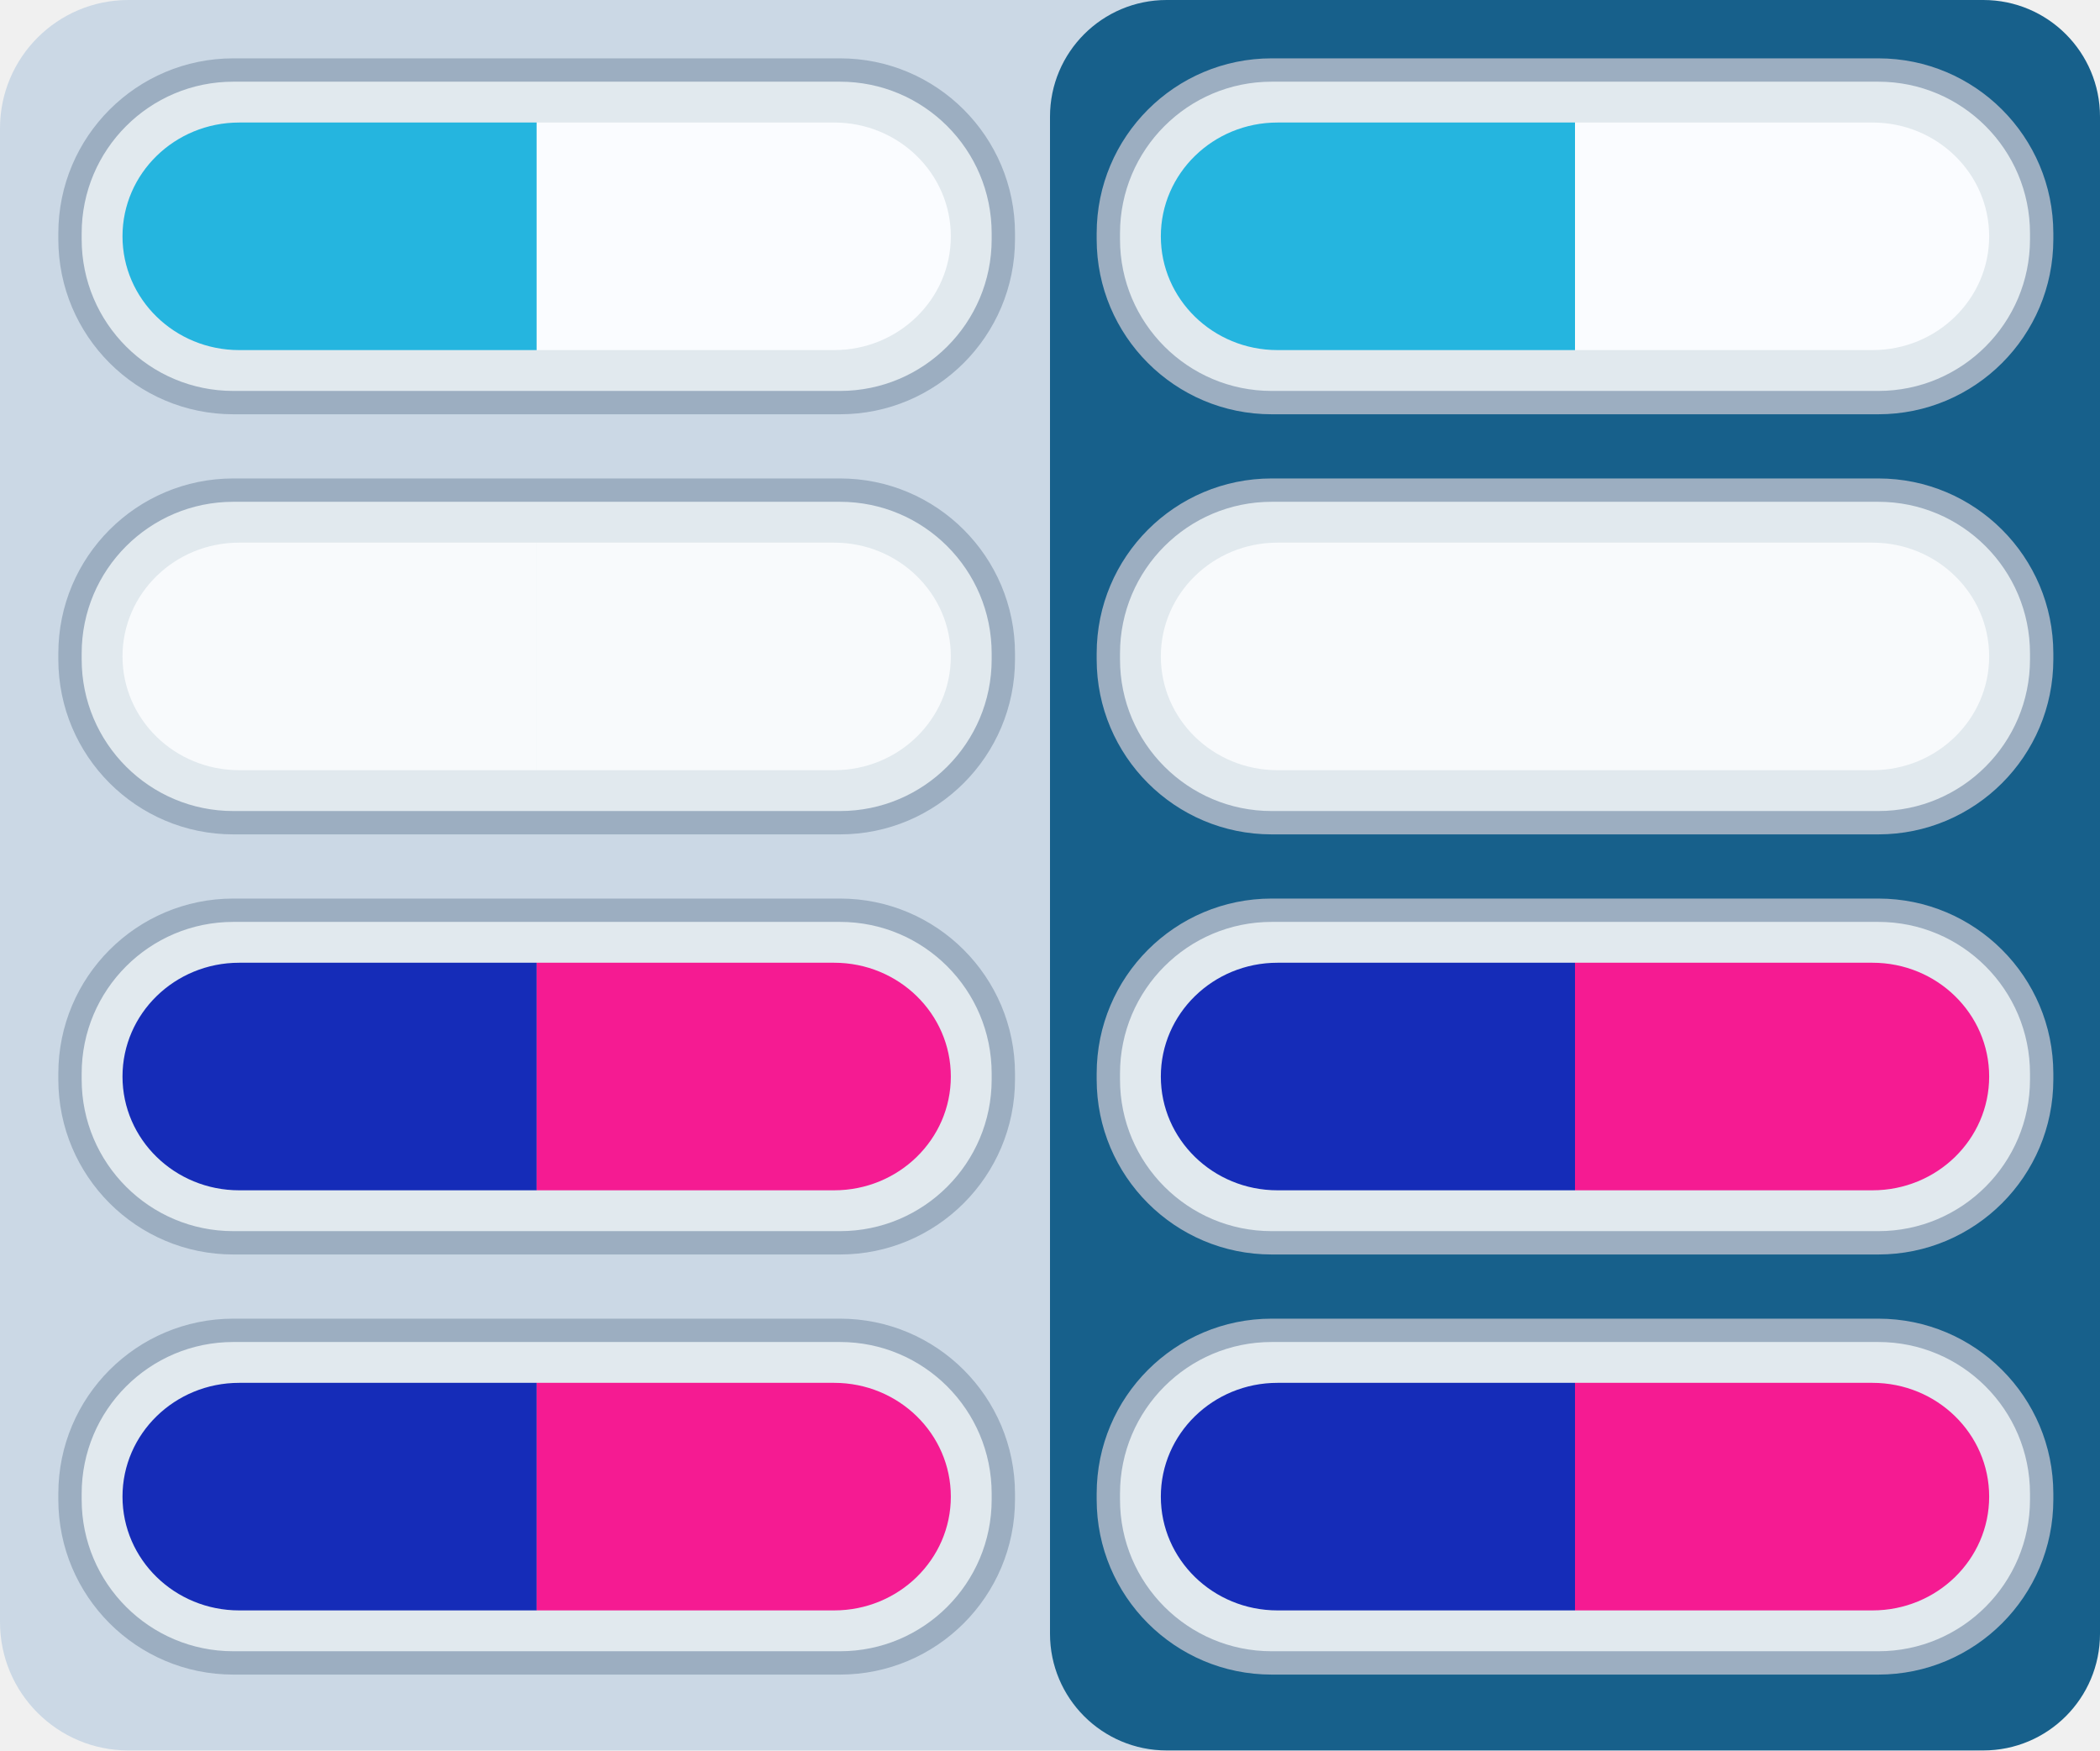
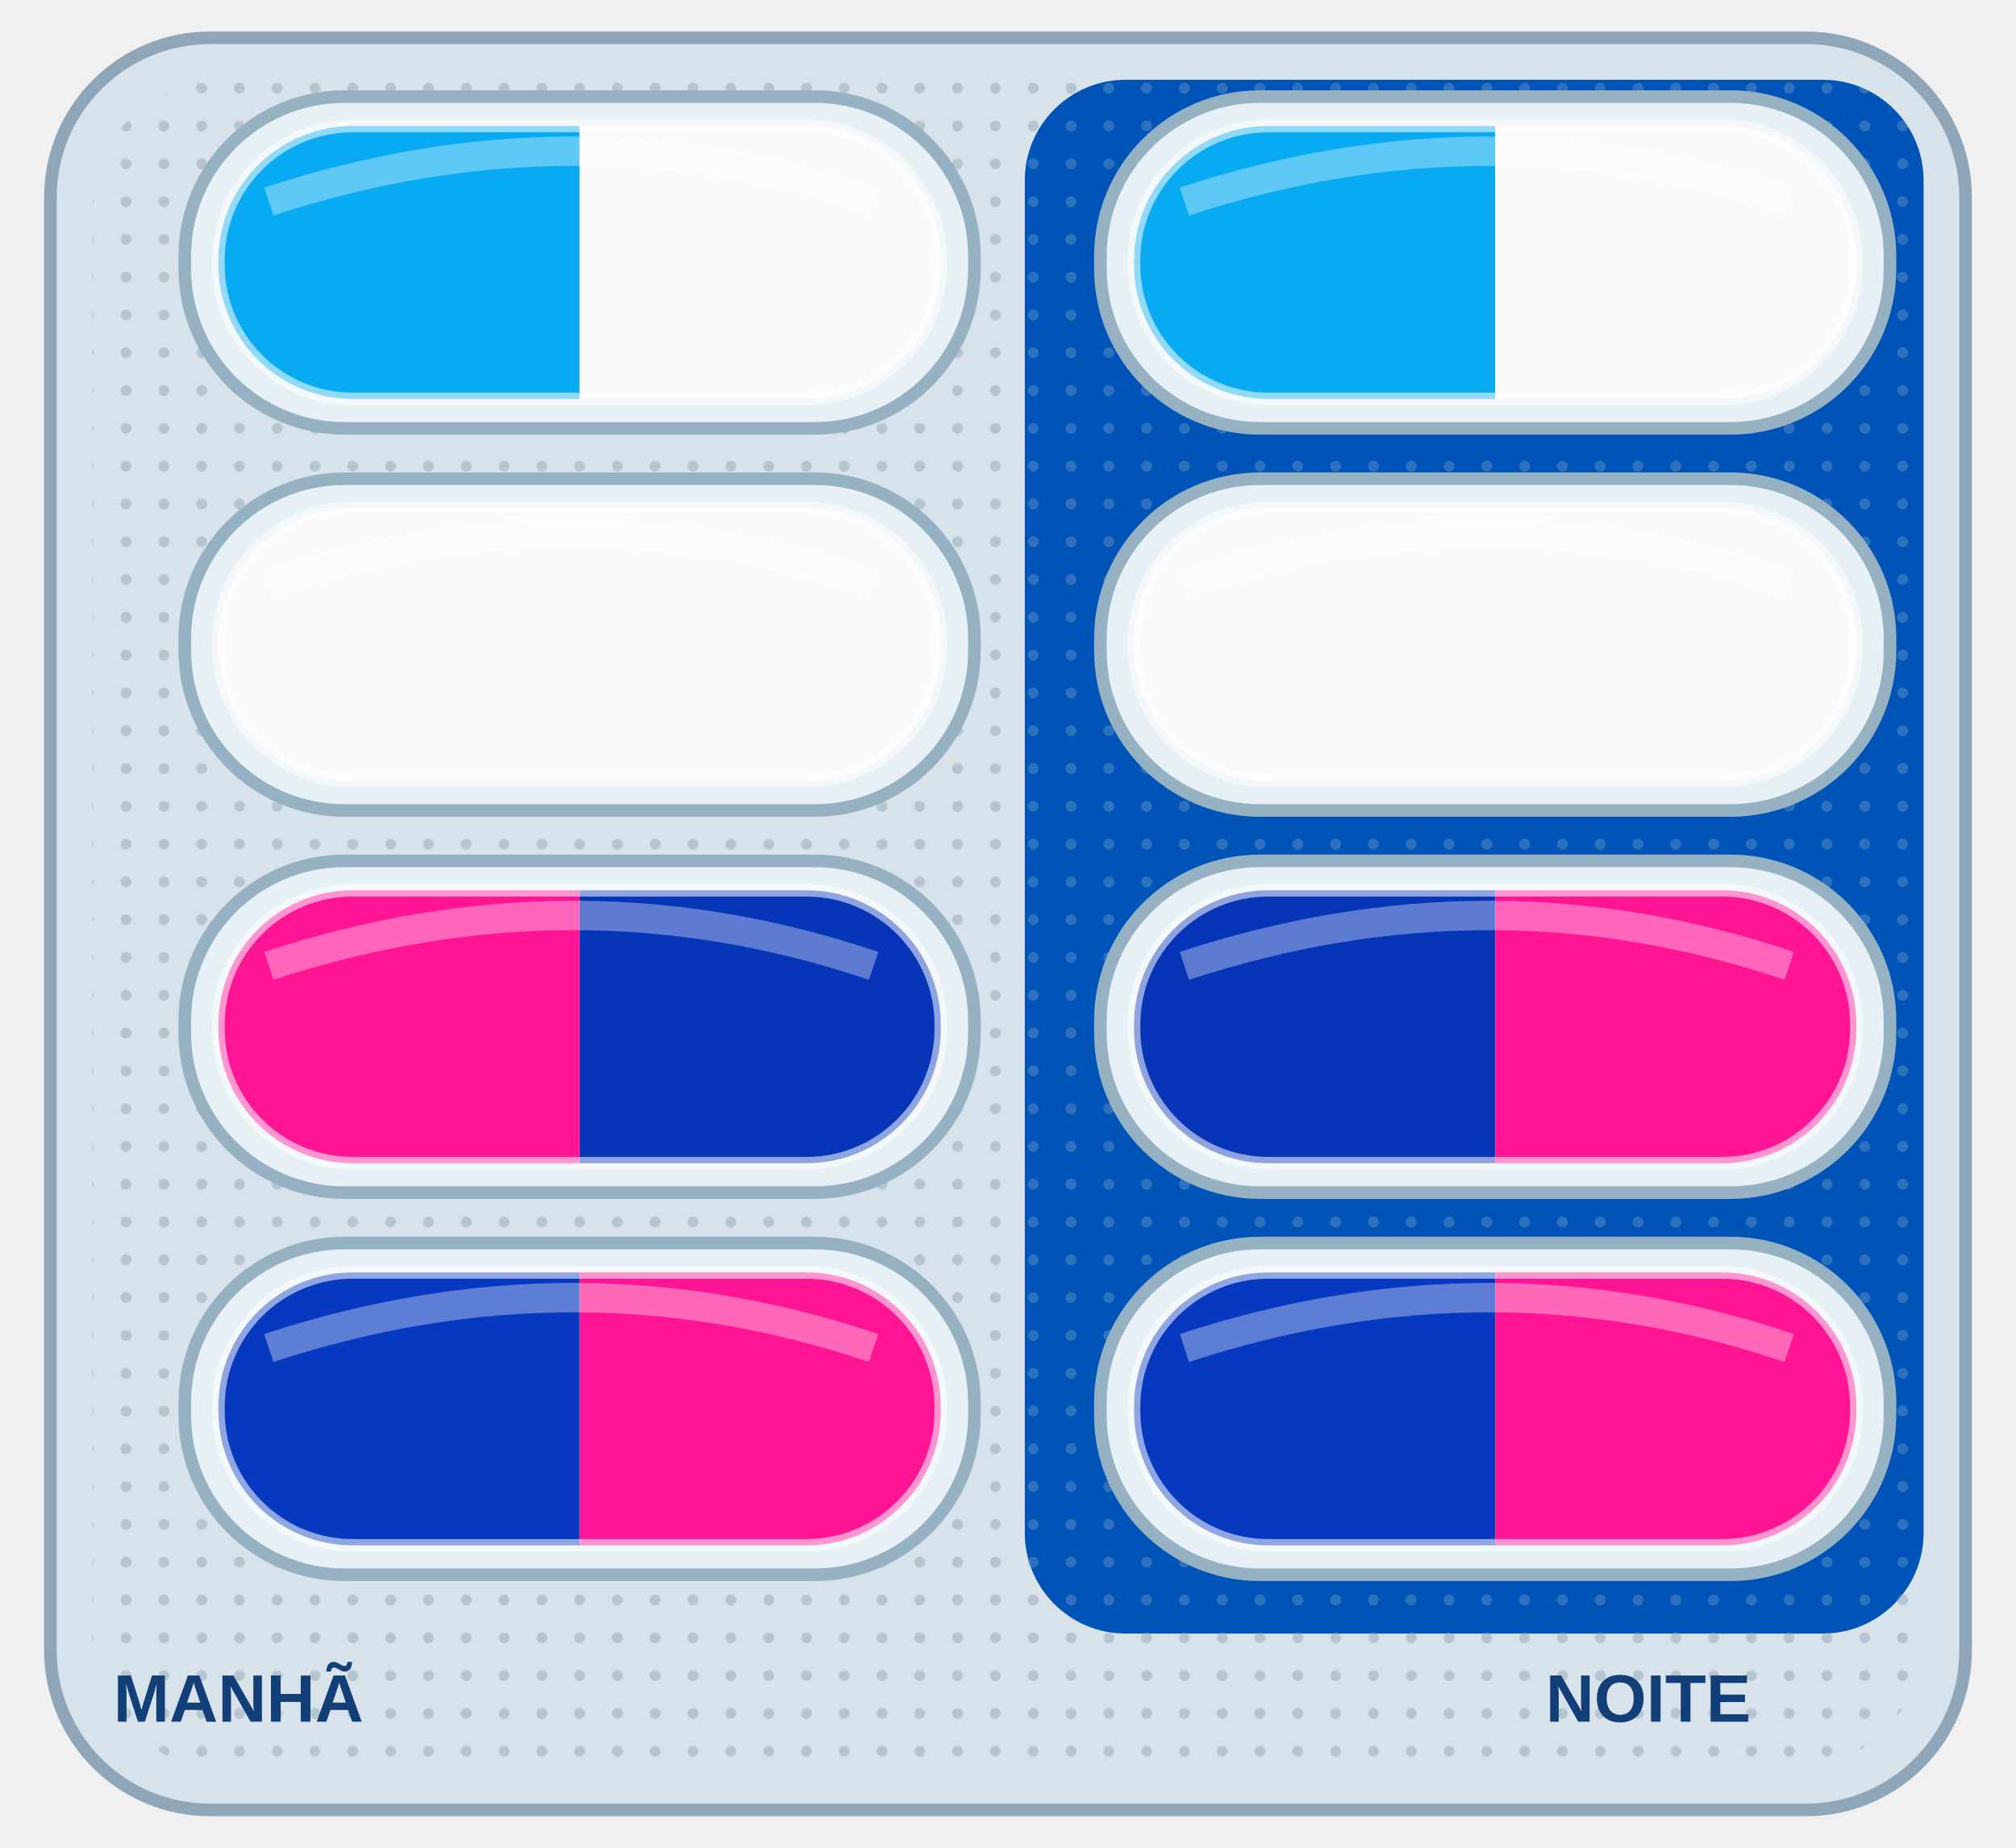
- <svg xmlns="http://www.w3.org/2000/svg" viewBox="0 0 360 300">
-   <rect width="360" height="300" rx="22" fill="#cbd8e5" />
-   <rect x="180" width="180" height="300" rx="20" fill="#17608b" />
-   <rect x="12" y="12" width="160" height="57" rx="28" fill="#e1e9ee" stroke="#9caec1" stroke-width="4" />
-   <clipPath id="p0">
-     <rect x="21" y="21" width="142" height="39" rx="20" />
-   </clipPath>
-   <g clip-path="url(#p0)">
-     <rect x="21" y="21" width="71" height="39" fill="#25b5df" />
-     <rect x="92" y="21" width="71" height="39" fill="#fafcff" />
+ <svg xmlns="http://www.w3.org/2000/svg" viewBox="0 0 480 440" role="img" aria-label="Ilustração da cartela com oito unidades, quatro para manhã e quatro para noite">
+   <defs>
+     <pattern id="foil" width="9" height="9" patternUnits="userSpaceOnUse">
+       <circle cx="3" cy="3" r="1.3" fill="#b5c5d0" />
+     </pattern>
+   </defs>
+   <rect x="12" y="9" width="456" height="422" rx="38" fill="#d7e2eb" stroke="#8ea6b7" stroke-width="3" />
+   <rect x="22" y="19" width="436" height="402" rx="31" fill="url(#foil)" />
+   <rect x="244" y="19" width="214" height="370" rx="24" fill="#0054b7" />
+   <rect x="244" y="19" width="214" height="370" rx="24" fill="url(#foil)" opacity=".25" />
+   <g>
+     <rect x="44" y="23" width="188" height="79" rx="38" fill="#e6f0f5" stroke="#96b1c2" stroke-width="3" />
+     <clipPath id="c00">
+       <rect x="52" y="30" width="172" height="65" rx="32" />
+     </clipPath>
+     <g clip-path="url(#c00)">
+       <rect x="52" y="30" width="86" height="65" fill="#08aaf2" />
+       <rect x="138" y="30" width="86" height="65" fill="#fafafa" />
+       <path d="M64 48 Q137 24 208 48" fill="none" stroke="#fff" opacity=".35" stroke-width="7" />
+     </g>
+     <rect x="52" y="30" width="172" height="65" rx="32" fill="none" stroke="#fff" stroke-opacity=".55" stroke-width="3" />
  </g>
-   <rect x="190" y="12" width="160" height="57" rx="28" fill="#e1e9ee" stroke="#9caec1" stroke-width="4" />
-   <clipPath id="p1">
-     <rect x="199" y="21" width="142" height="39" rx="20" />
-   </clipPath>
-   <g clip-path="url(#p1)">
-     <rect x="199" y="21" width="71" height="39" fill="#25b5df" />
-     <rect x="270" y="21" width="71" height="39" fill="#fafcff" />
+   <g>
+     <rect x="44" y="114" width="188" height="79" rx="38" fill="#e6f0f5" stroke="#96b1c2" stroke-width="3" />
+     <clipPath id="c01">
+       <rect x="52" y="121" width="172" height="65" rx="32" />
+     </clipPath>
+     <g clip-path="url(#c01)">
+       <rect x="52" y="121" width="86" height="65" fill="#fafafa" />
+       <rect x="138" y="121" width="86" height="65" fill="#fafafa" />
+       <path d="M64 139 Q137 115 208 139" fill="none" stroke="#fff" opacity=".35" stroke-width="7" />
+     </g>
+     <rect x="52" y="121" width="172" height="65" rx="32" fill="none" stroke="#fff" stroke-opacity=".55" stroke-width="3" />
  </g>
-   <rect x="12" y="84" width="160" height="57" rx="28" fill="#e1e9ee" stroke="#9caec1" stroke-width="4" />
-   <clipPath id="p2">
-     <rect x="21" y="93" width="142" height="39" rx="20" />
-   </clipPath>
-   <g clip-path="url(#p2)">
-     <rect x="21" y="93" width="71" height="39" fill="#f8fafc" />
-     <rect x="92" y="93" width="71" height="39" fill="#f8fafc" />
+   <g>
+     <rect x="44" y="205" width="188" height="79" rx="38" fill="#e6f0f5" stroke="#96b1c2" stroke-width="3" />
+     <clipPath id="c02">
+       <rect x="52" y="212" width="172" height="65" rx="32" />
+     </clipPath>
+     <g clip-path="url(#c02)">
+       <rect x="52" y="212" width="86" height="65" fill="#ff1494" />
+       <rect x="138" y="212" width="86" height="65" fill="#0635b8" />
+       <path d="M64 230 Q137 206 208 230" fill="none" stroke="#fff" opacity=".35" stroke-width="7" />
+     </g>
+     <rect x="52" y="212" width="172" height="65" rx="32" fill="none" stroke="#fff" stroke-opacity=".55" stroke-width="3" />
  </g>
-   <rect x="190" y="84" width="160" height="57" rx="28" fill="#e1e9ee" stroke="#9caec1" stroke-width="4" />
-   <clipPath id="p3">
-     <rect x="199" y="93" width="142" height="39" rx="20" />
-   </clipPath>
-   <g clip-path="url(#p3)">
-     <rect x="199" y="93" width="71" height="39" fill="#f8fafc" />
-     <rect x="270" y="93" width="71" height="39" fill="#f8fafc" />
+   <g>
+     <rect x="44" y="296" width="188" height="79" rx="38" fill="#e6f0f5" stroke="#96b1c2" stroke-width="3" />
+     <clipPath id="c03">
+       <rect x="52" y="303" width="172" height="65" rx="32" />
+     </clipPath>
+     <g clip-path="url(#c03)">
+       <rect x="52" y="303" width="86" height="65" fill="#0739c0" />
+       <rect x="138" y="303" width="86" height="65" fill="#ff1594" />
+       <path d="M64 321 Q137 297 208 321" fill="none" stroke="#fff" opacity=".35" stroke-width="7" />
+     </g>
+     <rect x="52" y="303" width="172" height="65" rx="32" fill="none" stroke="#fff" stroke-opacity=".55" stroke-width="3" />
  </g>
-   <rect x="12" y="156" width="160" height="57" rx="28" fill="#e1e9ee" stroke="#9caec1" stroke-width="4" />
-   <clipPath id="p4">
-     <rect x="21" y="165" width="142" height="39" rx="20" />
-   </clipPath>
-   <g clip-path="url(#p4)">
-     <rect x="21" y="165" width="71" height="39" fill="#152cb8" />
-     <rect x="92" y="165" width="71" height="39" fill="#f51b92" />
+   <g>
+     <rect x="262" y="23" width="188" height="79" rx="38" fill="#e6f0f5" stroke="#96b1c2" stroke-width="3" />
+     <clipPath id="c10">
+       <rect x="270" y="30" width="172" height="65" rx="32" />
+     </clipPath>
+     <g clip-path="url(#c10)">
+       <rect x="270" y="30" width="86" height="65" fill="#08aaf2" />
+       <rect x="356" y="30" width="86" height="65" fill="#fafafa" />
+       <path d="M282 48 Q355 24 426 48" fill="none" stroke="#fff" opacity=".35" stroke-width="7" />
+     </g>
+     <rect x="270" y="30" width="172" height="65" rx="32" fill="none" stroke="#fff" stroke-opacity=".55" stroke-width="3" />
  </g>
-   <rect x="190" y="156" width="160" height="57" rx="28" fill="#e1e9ee" stroke="#9caec1" stroke-width="4" />
-   <clipPath id="p5">
-     <rect x="199" y="165" width="142" height="39" rx="20" />
-   </clipPath>
-   <g clip-path="url(#p5)">
-     <rect x="199" y="165" width="71" height="39" fill="#152cb8" />
-     <rect x="270" y="165" width="71" height="39" fill="#f51b92" />
+   <g>
+     <rect x="262" y="114" width="188" height="79" rx="38" fill="#e6f0f5" stroke="#96b1c2" stroke-width="3" />
+     <clipPath id="c11">
+       <rect x="270" y="121" width="172" height="65" rx="32" />
+     </clipPath>
+     <g clip-path="url(#c11)">
+       <rect x="270" y="121" width="86" height="65" fill="#fafafa" />
+       <rect x="356" y="121" width="86" height="65" fill="#fafafa" />
+       <path d="M282 139 Q355 115 426 139" fill="none" stroke="#fff" opacity=".35" stroke-width="7" />
+     </g>
+     <rect x="270" y="121" width="172" height="65" rx="32" fill="none" stroke="#fff" stroke-opacity=".55" stroke-width="3" />
  </g>
-   <rect x="12" y="228" width="160" height="57" rx="28" fill="#e1e9ee" stroke="#9caec1" stroke-width="4" />
-   <clipPath id="p6">
-     <rect x="21" y="237" width="142" height="39" rx="20" />
-   </clipPath>
-   <g clip-path="url(#p6)">
-     <rect x="21" y="237" width="71" height="39" fill="#152cb8" />
-     <rect x="92" y="237" width="71" height="39" fill="#f51b92" />
+   <g>
+     <rect x="262" y="205" width="188" height="79" rx="38" fill="#e6f0f5" stroke="#96b1c2" stroke-width="3" />
+     <clipPath id="c12">
+       <rect x="270" y="212" width="172" height="65" rx="32" />
+     </clipPath>
+     <g clip-path="url(#c12)">
+       <rect x="270" y="212" width="86" height="65" fill="#0635b8" />
+       <rect x="356" y="212" width="86" height="65" fill="#ff1494" />
+       <path d="M282 230 Q355 206 426 230" fill="none" stroke="#fff" opacity=".35" stroke-width="7" />
+     </g>
+     <rect x="270" y="212" width="172" height="65" rx="32" fill="none" stroke="#fff" stroke-opacity=".55" stroke-width="3" />
  </g>
-   <rect x="190" y="228" width="160" height="57" rx="28" fill="#e1e9ee" stroke="#9caec1" stroke-width="4" />
-   <clipPath id="p7">
-     <rect x="199" y="237" width="142" height="39" rx="20" />
-   </clipPath>
-   <g clip-path="url(#p7)">
-     <rect x="199" y="237" width="71" height="39" fill="#152cb8" />
-     <rect x="270" y="237" width="71" height="39" fill="#f51b92" />
+   <g>
+     <rect x="262" y="296" width="188" height="79" rx="38" fill="#e6f0f5" stroke="#96b1c2" stroke-width="3" />
+     <clipPath id="c13">
+       <rect x="270" y="303" width="172" height="65" rx="32" />
+     </clipPath>
+     <g clip-path="url(#c13)">
+       <rect x="270" y="303" width="86" height="65" fill="#0739c0" />
+       <rect x="356" y="303" width="86" height="65" fill="#ff1594" />
+       <path d="M282 321 Q355 297 426 321" fill="none" stroke="#fff" opacity=".35" stroke-width="7" />
+     </g>
+     <rect x="270" y="303" width="172" height="65" rx="32" fill="none" stroke="#fff" stroke-opacity=".55" stroke-width="3" />
  </g>
+   <text x="27" y="410" font-family="Arial,sans-serif" font-size="16" font-weight="bold" fill="#123f78">MANHÃ</text>
+   <text x="368" y="410" font-family="Arial,sans-serif" font-size="16" font-weight="bold" fill="#123f78">NOITE</text>
</svg>
